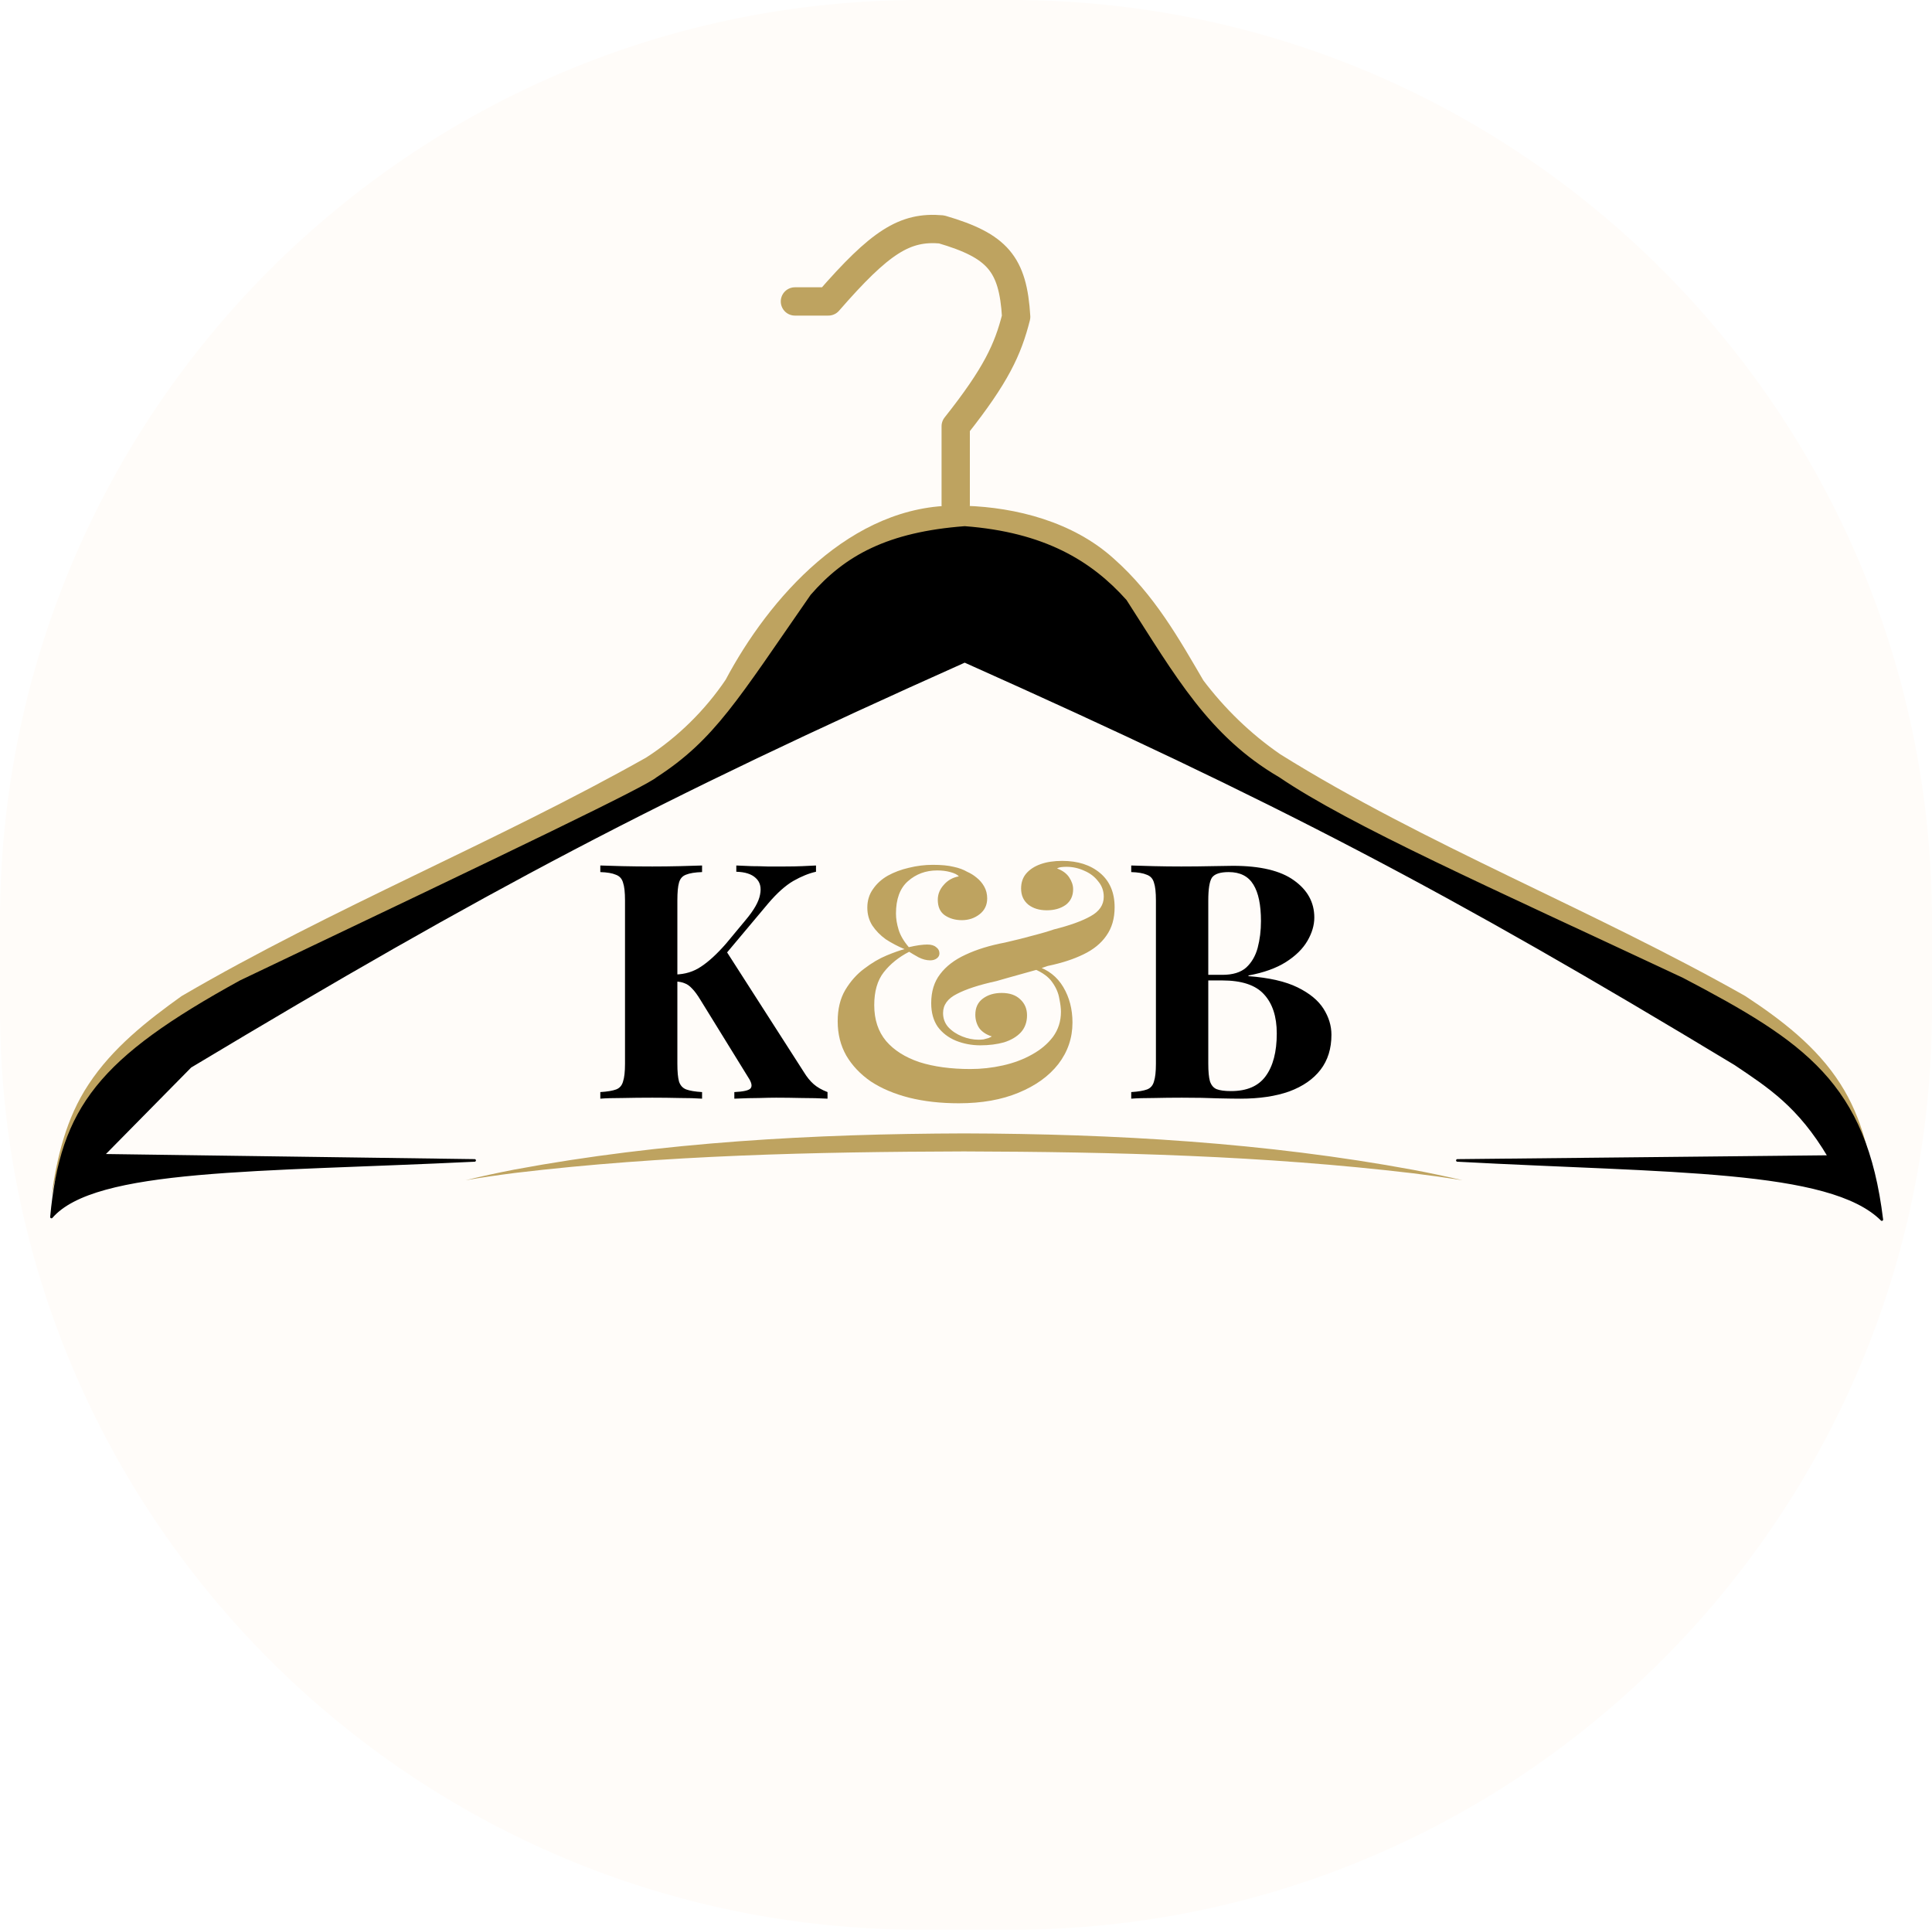
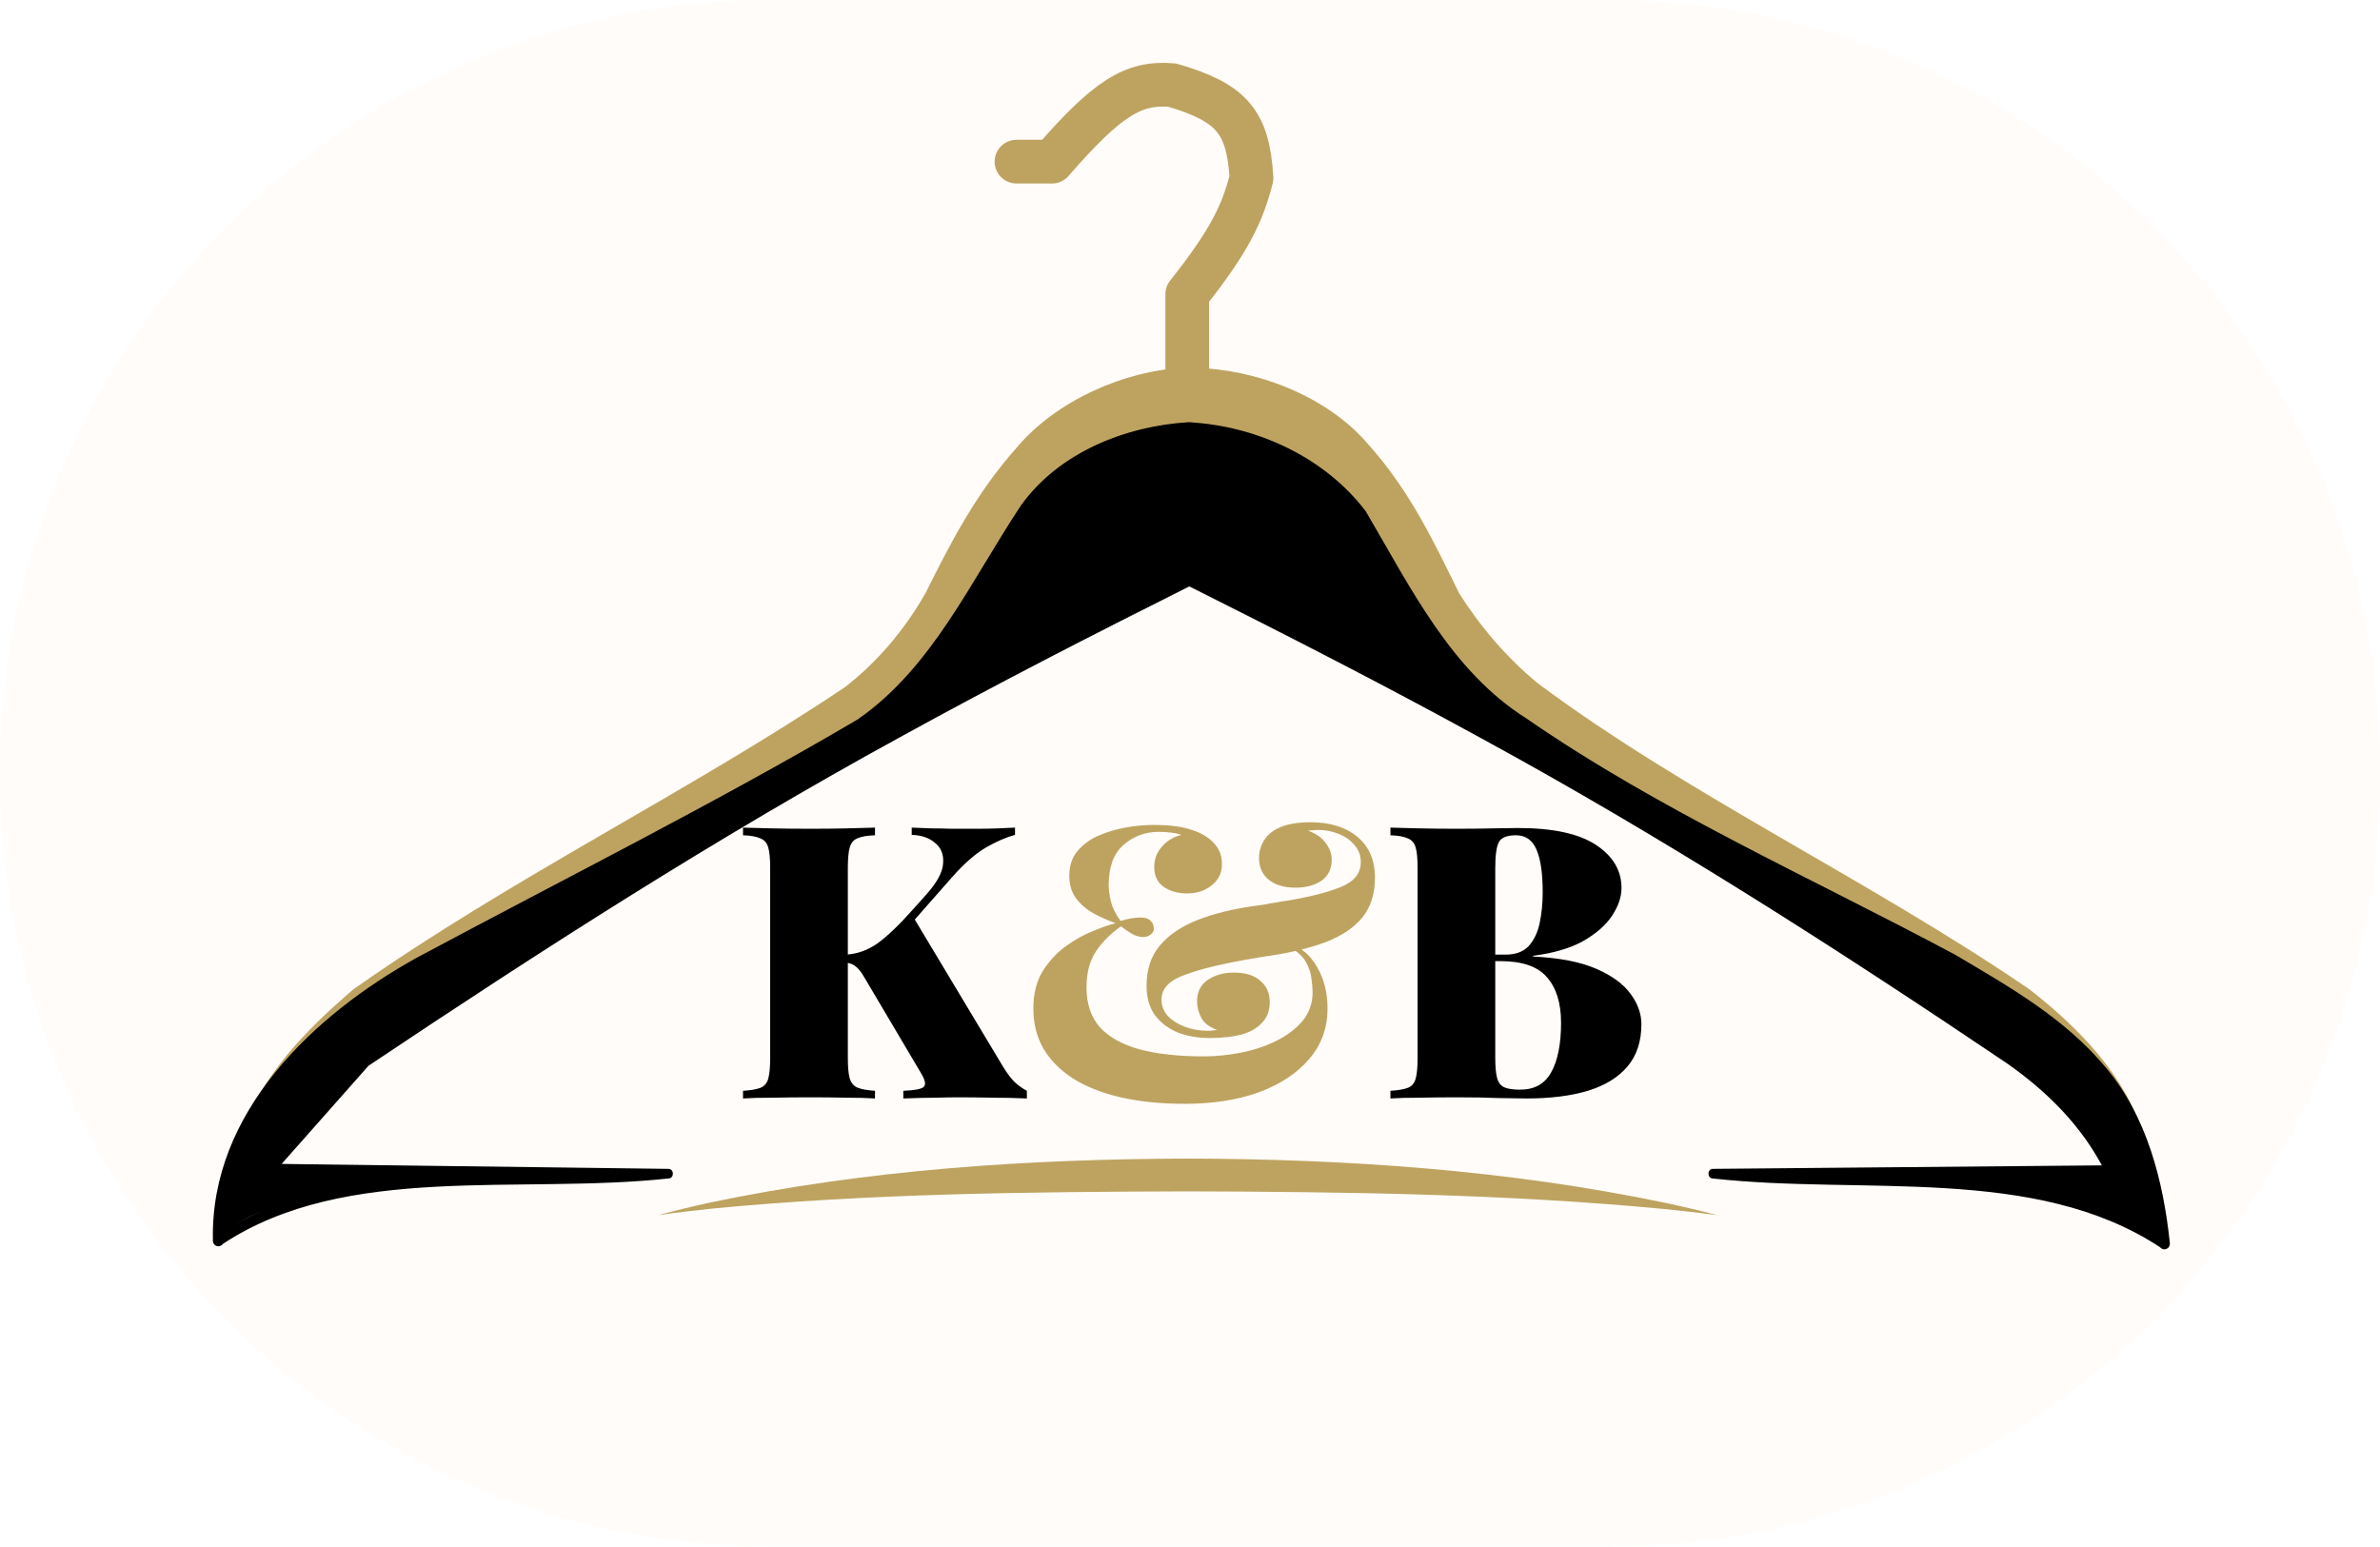
- <svg xmlns="http://www.w3.org/2000/svg" width="751" height="750" viewBox="0 0 751 750" fill="none">
-   <rect width="751" height="750" rx="358" fill="#FFFCF9" />
-   <path d="M20 465C20 465 20 465 20 465C23.176 450.081 27.917 435.234 37.066 423.304C46.803 410.435 60.292 401.097 74.033 392.43L73.763 392.592C134.081 361.982 198.026 339.453 258.536 307.418L258.945 307.182C273.336 298.455 285.779 286.733 295.448 272.919L295.733 272.473C314.111 241.017 337.486 213.54 373.635 213.477L372.742 213.496C373.357 213.515 373.966 213.538 374.569 213.564C412.109 212.429 435.869 239.807 454.249 272.925L454.808 273.756C464.454 286.118 476.172 297.024 489.325 305.583L489.344 305.595C549.916 341.172 614.017 362.53 675.282 392.632L675.064 392.51C689.252 400.669 703.042 409.88 712.689 423.034C721.654 435.087 726.255 449.994 729 465C729 465 729 465 729 465C727.363 449.851 723.862 434.438 715.354 421.21C706.194 406.786 692.34 396.246 678.379 387.093L678.161 386.971C618.889 353.438 553.778 328.173 497.649 293.138L497.668 293.15C486.074 285.167 475.923 275.292 467.458 264.033L468.017 264.863C458.395 248.426 448.776 231.125 432.93 217.1C417.075 202.77 394.931 197.197 375.303 196.58C374.631 196.551 373.953 196.525 373.27 196.504L372.378 196.524C330.685 195.824 298.719 232.776 281.992 264.333L282.276 263.886C274.122 276.017 263.401 286.584 251.066 294.501L251.475 294.264C192.886 327.29 129.619 352.691 70.795 387.011L70.524 387.173C57.101 396.786 43.689 407.338 34.423 421.447C25.722 434.551 22.071 449.911 20 465Z" fill="#BEA360" />
-   <path d="M74 414.5C189.315 345.316 255.165 310.559 375 257C496.692 311.406 562.247 345.705 674.5 413.5C687.624 422.341 699.246 429.678 711 449.5L566.5 451C649.017 455.457 711.355 453.935 731.5 474C725.077 421.348 701.449 405.38 654 380.5C578.576 345.149 524.757 321.334 497 302.5C469.486 286.438 456.54 263.1 437.5 233.5C423.904 218.28 405.64 207.326 375 205C345.279 207.26 328.773 216.238 315.5 231.5C287.187 272.229 278.196 287.799 255.5 302.5C251.103 306.197 204.399 328.676 93.5 381.5C38.908 411.509 23.938 430.46 20 473C36.866 453.519 100.182 455.104 184.5 451L40 449L74 414.5Z" fill="black" stroke="black" stroke-linejoin="round" />
-   <path d="M309 117.156H322C342.137 94.034 351.642 87.895 366 89.156C387.726 95.516 393.772 102.525 395 123.156C391.814 135.716 387.274 145.776 371.5 165.656V196.156" stroke="#BEA360" stroke-width="11" stroke-linecap="round" stroke-linejoin="round" />
-   <path d="M317.192 336.376V338.808C314.461 339.405 311.517 340.6 308.36 342.392C305.288 344.184 302.045 347.085 298.632 351.096L274.568 379.768L281.992 369.144L312.456 416.632C313.651 418.595 314.931 420.173 316.296 421.368C317.661 422.563 319.453 423.587 321.672 424.44V427C318.685 426.829 315.357 426.744 311.688 426.744C308.019 426.659 304.691 426.616 301.704 426.616C299.912 426.616 297.736 426.659 295.176 426.744C292.616 426.744 289.373 426.829 285.448 427V424.44C288.947 424.269 291.037 423.8 291.72 423.032C292.488 422.179 292.189 420.728 290.824 418.68L272.264 388.6C271.069 386.637 270.003 385.187 269.064 384.248C268.125 383.224 267.187 382.541 266.248 382.2C265.309 381.773 264.072 381.517 262.536 381.432V378.744C266.291 378.659 269.619 377.635 272.52 375.672C275.507 373.709 278.749 370.723 282.248 366.712L289.8 357.624C293.043 353.784 294.92 350.499 295.432 347.768C296.029 344.952 295.475 342.776 293.768 341.24C292.147 339.704 289.629 338.893 286.216 338.808V336.376C288.349 336.461 290.355 336.547 292.232 336.632C294.195 336.632 296.2 336.675 298.248 336.76C300.381 336.76 302.685 336.76 305.16 336.76C307.635 336.76 309.853 336.717 311.816 336.632C313.864 336.547 315.656 336.461 317.192 336.376ZM272.904 336.376V338.936C270.173 339.021 268.083 339.363 266.632 339.96C265.267 340.472 264.371 341.496 263.944 343.032C263.517 344.483 263.304 346.787 263.304 349.944V413.432C263.304 416.504 263.517 418.808 263.944 420.344C264.456 421.88 265.395 422.904 266.76 423.416C268.125 423.928 270.173 424.269 272.904 424.44V427C270.6 426.829 267.699 426.744 264.2 426.744C260.701 426.659 257.16 426.616 253.576 426.616C249.48 426.616 245.597 426.659 241.928 426.744C238.344 426.744 235.485 426.829 233.352 427V424.44C236.083 424.269 238.131 423.928 239.496 423.416C240.861 422.904 241.757 421.88 242.184 420.344C242.696 418.808 242.952 416.504 242.952 413.432V349.944C242.952 346.787 242.696 344.483 242.184 343.032C241.757 341.496 240.819 340.472 239.368 339.96C238.003 339.363 235.997 339.021 233.352 338.936V336.376C235.485 336.461 238.344 336.547 241.928 336.632C245.597 336.717 249.48 336.76 253.576 336.76C257.16 336.76 260.701 336.717 264.2 336.632C267.699 336.547 270.6 336.461 272.904 336.376ZM439.727 336.376C441.946 336.461 444.847 336.547 448.431 336.632C452.015 336.717 455.599 336.76 459.183 336.76C463.279 336.76 467.247 336.717 471.087 336.632C474.927 336.547 477.658 336.504 479.279 336.504C489.86 336.504 497.754 338.381 502.959 342.136C508.25 345.891 510.895 350.712 510.895 356.6C510.895 359.587 509.999 362.616 508.207 365.688C506.415 368.76 503.642 371.491 499.887 373.88C496.132 376.269 491.268 378.019 485.295 379.128V379.384C493.316 379.981 499.674 381.432 504.367 383.736C509.06 386.04 512.431 388.813 514.479 392.056C516.527 395.299 517.551 398.669 517.551 402.168C517.551 407.544 516.143 412.067 513.327 415.736C510.511 419.405 506.458 422.221 501.167 424.184C495.876 426.061 489.562 427 482.223 427C480.175 427 477.231 426.957 473.391 426.872C469.551 426.701 464.9 426.616 459.439 426.616C455.684 426.616 452.015 426.659 448.431 426.744C444.847 426.744 441.946 426.829 439.727 427V424.44C442.458 424.269 444.506 423.928 445.871 423.416C447.236 422.904 448.132 421.88 448.559 420.344C449.071 418.808 449.327 416.504 449.327 413.432V349.944C449.327 346.787 449.071 344.483 448.559 343.032C448.132 341.496 447.194 340.472 445.743 339.96C444.378 339.363 442.372 339.021 439.727 338.936V336.376ZM477.615 338.936C474.287 338.936 472.111 339.661 471.087 341.112C470.148 342.563 469.679 345.507 469.679 349.944V413.432C469.679 416.419 469.892 418.68 470.319 420.216C470.831 421.752 471.684 422.776 472.879 423.288C474.159 423.8 476.036 424.056 478.511 424.056C484.655 424.056 489.135 422.136 491.951 418.296C494.852 414.371 496.303 408.824 496.303 401.656C496.303 395.085 494.639 390.008 491.311 386.424C488.068 382.84 482.65 381.048 475.055 381.048H464.175C464.175 381.048 464.175 380.707 464.175 380.024C464.175 379.256 464.175 378.872 464.175 378.872H475.183C479.194 378.872 482.266 377.933 484.399 376.056C486.532 374.093 488.026 371.533 488.879 368.376C489.732 365.133 490.159 361.677 490.159 358.008C490.159 351.693 489.178 346.957 487.215 343.8C485.252 340.557 482.052 338.936 477.615 338.936Z" fill="black" />
-   <path d="M362.615 336.12C365.943 336.12 368.631 336.376 370.679 336.888C372.727 337.315 374.476 337.955 375.927 338.808C377.292 339.405 378.53 340.173 379.639 341.112C380.834 342.051 381.815 343.203 382.583 344.568C383.351 345.933 383.735 347.469 383.735 349.176C383.735 351.736 382.754 353.784 380.791 355.32C378.828 356.856 376.524 357.624 373.879 357.624C371.319 357.624 369.1 356.984 367.223 355.704C365.431 354.424 364.535 352.419 364.535 349.688C364.535 347.555 365.303 345.635 366.839 343.928C368.375 342.136 370.338 341.027 372.727 340.6C372.13 339.917 371.02 339.363 369.399 338.936C367.863 338.509 366.156 338.296 364.279 338.296C359.842 338.296 356.044 339.704 352.887 342.52C349.815 345.251 348.279 349.432 348.279 355.064C348.279 357.027 348.62 359.117 349.303 361.336C349.986 363.555 351.308 365.816 353.271 368.12C354.722 367.779 356.044 367.523 357.239 367.352C358.519 367.181 359.586 367.096 360.439 367.096C361.975 367.096 363.127 367.437 363.895 368.12C364.748 368.717 365.175 369.528 365.175 370.552C365.175 371.32 364.834 371.96 364.151 372.472C363.468 372.984 362.615 373.24 361.591 373.24C360.14 373.24 358.647 372.856 357.111 372.088C355.575 371.235 354.338 370.509 353.399 369.912C349.388 371.96 346.103 374.605 343.543 377.848C341.068 381.005 339.831 385.272 339.831 390.648C339.831 396.28 341.367 400.931 344.439 404.6C347.511 408.184 351.82 410.915 357.367 412.792C362.999 414.584 369.612 415.48 377.207 415.48C381.474 415.48 385.698 415.011 389.879 414.072C394.06 413.133 397.815 411.725 401.143 409.848C404.556 407.971 407.287 405.667 409.335 402.936C411.383 400.12 412.407 396.877 412.407 393.208C412.407 391.843 412.194 390.136 411.767 388.088C411.426 385.955 410.53 383.864 409.079 381.816C407.628 379.683 405.239 377.933 401.911 376.568L402.807 375.416C407.415 376.867 410.914 379.597 413.303 383.608C415.692 387.619 416.887 392.227 416.887 397.432C416.887 403.405 415.052 408.781 411.383 413.56C407.714 418.253 402.551 421.965 395.895 424.696C389.324 427.427 381.602 428.792 372.727 428.792C365.644 428.792 359.202 428.067 353.399 426.616C347.682 425.165 342.732 423.075 338.551 420.344C334.455 417.528 331.255 414.157 328.951 410.232C326.732 406.307 325.623 401.869 325.623 396.92C325.623 392.141 326.604 388.088 328.567 384.76C330.615 381.347 333.09 378.573 335.991 376.44C338.892 374.221 341.794 372.515 344.695 371.32C347.596 370.125 349.9 369.315 351.607 368.888C348.962 367.779 346.53 366.499 344.311 365.048C342.178 363.512 340.428 361.72 339.063 359.672C337.783 357.624 337.143 355.32 337.143 352.76C337.143 350.029 337.868 347.64 339.319 345.592C340.77 343.459 342.69 341.709 345.079 340.344C347.554 338.979 350.284 337.955 353.271 337.272C356.343 336.504 359.458 336.12 362.615 336.12ZM412.919 334.584C418.978 334.584 423.884 336.163 427.639 339.32C431.394 342.477 433.271 346.915 433.271 352.632C433.271 356.984 432.204 360.653 430.071 363.64C428.023 366.627 425.036 369.059 421.111 370.936C417.271 372.813 412.663 374.307 407.287 375.416C406.092 375.843 404.599 376.355 402.807 376.952C401.015 377.464 399.18 377.976 397.303 378.488C395.426 379 393.591 379.512 391.799 380.024C390.092 380.536 388.599 380.963 387.319 381.304C380.663 382.755 375.543 384.419 371.959 386.296C368.375 388.088 366.583 390.563 366.583 393.72C366.583 395.853 367.266 397.688 368.631 399.224C370.082 400.76 371.874 401.955 374.007 402.808C376.14 403.661 378.274 404.088 380.407 404.088C381.004 404.088 381.644 404.045 382.327 403.96C383.01 403.789 383.65 403.619 384.247 403.448C384.844 403.192 385.271 402.979 385.527 402.808C383.394 402.125 381.772 401.059 380.663 399.608C379.639 398.072 379.127 396.323 379.127 394.36C379.127 391.629 380.108 389.539 382.071 388.088C384.034 386.637 386.466 385.912 389.367 385.912C392.439 385.912 394.828 386.723 396.535 388.344C398.327 389.965 399.223 392.056 399.223 394.616C399.223 397.261 398.412 399.48 396.791 401.272C395.17 402.979 392.994 404.259 390.263 405.112C387.532 405.88 384.46 406.264 381.047 406.264C377.719 406.264 374.562 405.667 371.575 404.472C368.674 403.277 366.327 401.485 364.535 399.096C362.828 396.621 361.975 393.549 361.975 389.88C361.975 385.357 363.127 381.603 365.431 378.616C367.735 375.544 371.02 373.027 375.287 371.064C379.639 369.016 384.759 367.437 390.647 366.328C392.439 365.901 394.402 365.432 396.535 364.92C398.754 364.323 401.015 363.725 403.319 363.128C405.623 362.531 407.756 361.891 409.719 361.208C415.863 359.672 420.599 357.965 423.927 356.088C427.34 354.211 429.047 351.693 429.047 348.536C429.047 346.232 428.322 344.227 426.871 342.52C425.506 340.728 423.714 339.363 421.495 338.424C419.276 337.4 416.972 336.888 414.583 336.888C413.815 336.888 413.09 336.931 412.407 337.016C411.81 337.101 411.298 337.272 410.871 337.528C413.004 338.296 414.583 339.448 415.607 340.984C416.631 342.52 417.143 344.056 417.143 345.592C417.143 348.237 416.162 350.285 414.199 351.736C412.236 353.101 409.804 353.784 406.903 353.784C404.002 353.784 401.612 353.059 399.735 351.608C397.858 350.072 396.919 347.981 396.919 345.336C396.919 343.032 397.559 341.112 398.839 339.576C400.204 337.955 402.082 336.717 404.471 335.864C406.86 335.011 409.676 334.584 412.919 334.584Z" fill="#BEA360" />
-   <path d="M181 458.698C187.259 457.628 193.746 456.687 200.215 455.863C258.117 448.941 316.506 447.68 374.736 447.5C432.973 447.669 491.349 449.13 549.259 456.001C555.721 456.802 562.205 457.703 568.5 458.698C562.295 457.245 555.876 455.905 549.465 454.687C491.952 444.049 433.204 440.665 374.737 440.5C316.278 440.676 257.53 443.857 200.004 454.55C193.585 455.791 187.163 457.171 181 458.698Z" fill="#BEA360" />
+ <svg xmlns="http://www.w3.org/2000/svg" width="871" height="566" viewBox="0 0 871 566" fill="none">
+   <rect width="871" height="566" rx="283" fill="#FFFCF9" />
+   <path d="M372 59.156H385C405.137 36.034 414.642 29.895 429 31.156C450.726 37.516 456.772 44.525 458 65.156C454.814 77.716 450.274 87.776 434.5 107.656V138.156" stroke="#BEA360" stroke-width="16" stroke-linecap="round" stroke-linejoin="round" />
+   <path d="M80 455C83.319 438.979 87.75 423.01 96.081 409.384C105.747 393.345 120.405 381.341 135.726 370.319L135.27 370.639C195.981 335.299 261.283 308.735 322.313 271.168L322.976 270.717C338.571 259.691 351.261 245.351 360.95 229.25L361.321 228.567C379.408 193.91 399.345 161.877 435.673 161.449L434.007 161.491C434.605 161.513 435.196 161.539 435.779 161.569C473.871 160.692 493.357 192.578 511.665 229.09L512.4 230.373C522.087 244.823 534.1 258.09 548.151 268.739L548.181 268.762C609.665 310.841 674.827 335.778 736.807 370.711L736.435 370.467C752.284 380.835 767.173 392.792 776.665 409.148C784.792 422.89 789.084 438.912 792 455C790.851 438.697 788.317 422.118 781.211 406.771C772.93 388.485 757.971 374.003 742.565 361.949L742.193 361.704C683.597 321.767 616.987 290.506 562.819 250.088L562.849 250.112C551.368 240.683 541.648 229.251 533.6 216.515L534.335 217.799C525.239 199.358 516.396 180.082 500.713 162.59C485.244 144.469 459.142 135.078 437.157 134.604C436.44 134.567 435.719 134.536 434.993 134.509L433.327 134.551C411.734 135.646 386.744 146.403 372.181 163.699C357.168 180.484 347.716 198.946 338.679 217.16L339.05 216.477C331.403 230.037 321.184 242.301 309.024 251.616L309.687 251.165C251.921 289.96 187.871 320.901 129.73 361.777L129.274 362.097C114.58 374.702 100.086 388.978 91.568 406.946C84.234 422.195 81.558 438.724 80 455Z" fill="#BEA360" />
+   <path d="M134.038 389.085C249.434 312.443 315.33 273.939 435.249 214.606C557.027 274.877 622.628 312.874 734.96 387.978C748.093 397.771 759.723 405.9 771.486 427.859L626.884 429.52C709.46 434.458 771.841 432.772 792 455C785.573 396.672 761.928 378.982 714.446 351.42C638.968 312.258 585.112 285.876 557.335 265.011C529.802 247.217 516.847 221.363 497.793 188.572C484.188 171.711 465.911 159.577 435.249 157C405.508 159.504 388.99 169.449 375.708 186.357C347.375 231.477 338.378 248.725 315.665 265.011C311.265 269.107 264.529 294.009 153.552 352.528C98.921 385.772 83.941 406.766 80 453.892C96.877 432.311 160.239 434.067 244.616 429.52L100.014 427.305L134.038 389.085Z" fill="black" />
+   <path d="M435.249 214.606C399.262 232.23 363.64 250.184 328.438 269.22C261.337 305.296 196.944 346.037 133.351 388.051C133.296 388.088 133.155 388.211 133.111 388.26C121.732 400.966 110.354 413.674 98.977 426.382C98.085 427.381 98.653 428.67 99.993 428.693C148.191 429.565 196.39 430.426 244.589 431.274L244.521 427.769C189.184 433.938 128.729 419.824 78.354 452.605L82.082 454.066C81.608 408.324 117.016 375.649 154.738 354.477L154.616 354.546C209.03 325.508 263.437 298.725 317.335 266.804L317.093 267.002C345.526 247.027 359.534 215.078 377.818 187.682L377.667 187.896C390.985 169.615 413.048 160.932 435.459 159.491L435.04 159.491C435.654 159.543 436.263 159.598 436.867 159.658C459.796 161.502 481.814 171.823 495.855 190.137L495.639 189.824C511.977 217.546 527.114 248.895 556.005 267.069L555.863 266.971C605.698 301.29 660.589 325.368 713.391 353.453L713.296 353.4C753.67 373.677 788.64 408.254 789.92 455.229L793.55 453.594C743.06 420.929 682.46 434.063 626.989 427.766L626.904 431.278C675.104 430.615 723.303 429.939 771.502 429.251C772.674 429.241 773.264 428.236 772.713 427.201C764.367 410.71 750.671 397.25 735.699 386.987C735.689 386.979 735.657 386.957 735.647 386.95C672.721 345.063 608.755 304.74 542.12 269.115C506.887 250.153 471.234 232.235 435.249 214.606C471.086 232.534 506.592 250.733 541.667 269.95C608.003 306.058 671.619 346.762 734.273 389.005L734.221 388.968C749.18 399.397 762.092 412.259 770.258 428.516L771.47 426.466C723.268 426.886 675.066 427.319 626.864 427.763C624.758 427.787 624.677 431.149 626.779 431.275C681.832 437.431 744.669 426.28 790.45 456.406C791.954 458.062 794.327 456.995 794.08 454.771C791.672 432.127 785.73 408.565 770.536 390.539C755.502 372.514 735.116 360.996 715.595 349.44C715.576 349.429 715.519 349.397 715.5 349.388C662.828 321.229 607.57 296.743 558.807 263.052C558.779 263.031 558.695 262.972 558.665 262.953C531.197 245.698 516.369 215.31 499.948 187.321C499.909 187.254 499.781 187.068 499.732 187.008C485.062 167.721 461.099 156.503 437.356 154.682C436.729 154.62 436.096 154.562 435.459 154.509C435.374 154.502 435.124 154.502 435.04 154.509C412.089 155.861 387.708 165.446 373.749 184.818C373.716 184.859 373.626 184.987 373.598 185.032C355.309 212.585 341.2 244.198 314.238 263.02C314.187 263.057 314.042 263.175 313.996 263.218C262.258 293.677 206.506 321.573 152.487 350.51C152.463 350.523 152.389 350.564 152.365 350.579C114.771 371.449 76.944 407.083 77.918 453.718C77.73 455.981 80.248 456.969 81.646 455.179C126.762 425.45 189.902 437.213 244.71 431.272C246.809 431.159 246.744 427.799 244.642 427.767C196.44 427.138 148.238 426.521 100.035 425.917L101.051 428.228C112.357 415.457 123.662 402.684 134.965 389.911L134.725 390.12C198.049 347.744 262.096 306.616 328.893 270.054C363.935 250.763 399.41 232.528 435.249 214.606ZM435.249 214.606" fill="black" />
+   <path d="M371.46 302.88V305.54C368.287 306.38 364.74 307.92 360.82 310.16C356.993 312.4 352.887 315.993 348.5 320.94L322.74 350.2L334.08 335.36L367.26 390.66C368.473 392.62 369.687 394.253 370.9 395.56C372.113 396.867 373.747 398.08 375.8 399.2V402C371.88 401.813 367.68 401.72 363.2 401.72C358.813 401.627 354.613 401.58 350.6 401.58C348.453 401.58 345.793 401.627 342.62 401.72C339.447 401.72 335.433 401.813 330.58 402V399.2C334.967 399.013 337.487 398.5 338.14 397.66C338.887 396.82 338.56 395.233 337.16 392.9L316.86 358.6C315.927 356.92 315.087 355.66 314.34 354.82C313.593 353.98 312.847 353.373 312.1 353C311.447 352.627 310.56 352.393 309.44 352.3V349.36C313.547 349.173 317.42 347.82 321.06 345.3C324.7 342.687 329.087 338.487 334.22 332.7L338.98 327.38C342.9 322.993 344.953 319.213 345.14 316.04C345.42 312.773 344.44 310.253 342.2 308.48C340.053 306.613 337.207 305.633 333.66 305.54V302.88C336.273 302.973 338.7 303.067 340.94 303.16C343.273 303.16 345.7 303.207 348.22 303.3C350.833 303.3 353.867 303.3 357.32 303.3C360.307 303.3 362.92 303.253 365.16 303.16C367.493 303.067 369.593 302.973 371.46 302.88ZM320.22 302.88V305.68C317.42 305.773 315.273 306.147 313.78 306.8C312.38 307.36 311.447 308.48 310.98 310.16C310.513 311.747 310.28 314.267 310.28 317.72V387.16C310.28 390.52 310.513 393.04 310.98 394.72C311.54 396.4 312.52 397.52 313.92 398.08C315.32 398.64 317.42 399.013 320.22 399.2V402C317.513 401.813 314.013 401.72 309.72 401.72C305.52 401.627 301.227 401.58 296.84 401.58C291.8 401.58 287.04 401.627 282.56 401.72C278.173 401.72 274.627 401.813 271.92 402V399.2C274.813 399.013 276.96 398.64 278.36 398.08C279.76 397.52 280.693 396.4 281.16 394.72C281.627 393.04 281.86 390.52 281.86 387.16V317.72C281.86 314.267 281.627 311.747 281.16 310.16C280.693 308.48 279.713 307.36 278.22 306.8C276.82 306.147 274.72 305.773 271.92 305.68V302.88C274.627 302.973 278.173 303.067 282.56 303.16C287.04 303.253 291.8 303.3 296.84 303.3C301.227 303.3 305.52 303.253 309.72 303.16C314.013 303.067 317.513 302.973 320.22 302.88ZM508.854 302.88C511.56 302.973 515.107 303.067 519.494 303.16C523.974 303.253 528.454 303.3 532.934 303.3C537.6 303.3 542.08 303.253 546.374 303.16C550.667 303.067 553.7 303.02 555.474 303.02C568.26 303.02 577.78 305.073 584.034 309.18C590.287 313.287 593.414 318.56 593.414 325C593.414 328.267 592.247 331.673 589.914 335.22C587.58 338.673 584.034 341.753 579.274 344.46C574.514 347.073 568.447 348.847 561.074 349.78V350.06C570.687 350.527 578.387 352.02 584.174 354.54C589.96 357.06 594.16 360.14 596.774 363.78C599.387 367.327 600.694 371.013 600.694 374.84C600.694 381.093 599.014 386.227 595.654 390.24C592.294 394.253 587.44 397.24 581.094 399.2C574.84 401.067 567.374 402 558.694 402C556.454 402 553.14 401.953 548.754 401.86C544.46 401.673 539.28 401.58 533.214 401.58C528.547 401.58 523.974 401.627 519.494 401.72C515.107 401.72 511.56 401.813 508.854 402V399.2C511.747 399.013 513.894 398.64 515.294 398.08C516.694 397.52 517.627 396.4 518.094 394.72C518.56 393.04 518.794 390.52 518.794 387.16V317.72C518.794 314.267 518.56 311.747 518.094 310.16C517.627 308.48 516.647 307.36 515.154 306.8C513.754 306.147 511.654 305.773 508.854 305.68V302.88ZM554.774 305.68C551.6 305.68 549.547 306.473 548.614 308.06C547.68 309.647 547.214 312.867 547.214 317.72V387.16C547.214 390.427 547.447 392.9 547.914 394.58C548.38 396.26 549.267 397.38 550.574 397.94C551.88 398.5 553.794 398.78 556.314 398.78C561.54 398.78 565.32 396.68 567.654 392.48C570.08 388.187 571.294 382.12 571.294 374.28C571.294 367.093 569.567 361.54 566.114 357.62C562.754 353.7 557.107 351.74 549.174 351.74H538.954C538.954 351.74 538.954 351.367 538.954 350.62C538.954 349.78 538.954 349.36 538.954 349.36H550.994C554.634 349.36 557.434 348.333 559.394 346.28C561.354 344.133 562.707 341.333 563.454 337.88C564.2 334.333 564.574 330.553 564.574 326.54C564.574 319.633 563.827 314.453 562.334 311C560.84 307.453 558.32 305.68 554.774 305.68Z" fill="black" />
+   <path d="M421.987 301.9C425.627 301.9 428.52 302.087 430.667 302.46C432.814 302.74 434.774 303.207 436.547 303.86C438.134 304.327 439.72 305.073 441.307 306.1C442.987 307.127 444.387 308.48 445.507 310.16C446.627 311.84 447.187 313.893 447.187 316.32C447.187 319.493 445.927 322.06 443.407 324.02C440.98 325.98 437.994 326.96 434.447 326.96C431.087 326.96 428.24 326.167 425.907 324.58C423.574 322.993 422.407 320.52 422.407 317.16C422.407 314.547 423.294 312.167 425.067 310.02C426.934 307.78 429.36 306.287 432.347 305.54C431.414 305.167 430.154 304.887 428.567 304.7C427.074 304.513 425.58 304.42 424.087 304.42C419.14 304.42 414.847 306.007 411.207 309.18C407.567 312.353 405.747 317.253 405.747 323.88C405.747 325.653 406.027 327.707 406.587 330.04C407.147 332.28 408.314 334.613 410.087 337.04C411.674 336.573 413.027 336.247 414.147 336.06C415.267 335.873 416.34 335.78 417.367 335.78C419.047 335.78 420.26 336.153 421.007 336.9C421.847 337.647 422.267 338.627 422.267 339.84C422.267 340.773 421.847 341.52 421.007 342.08C420.26 342.64 419.374 342.92 418.347 342.92C416.854 342.92 415.36 342.453 413.867 341.52C412.374 340.587 411.16 339.747 410.227 339C406.494 341.613 403.46 344.647 401.127 348.1C398.794 351.553 397.627 355.987 397.627 361.4C397.627 367.373 399.26 372.227 402.527 375.96C405.887 379.6 410.787 382.307 417.227 384.08C423.667 385.76 431.46 386.6 440.607 386.6C445.087 386.6 449.66 386.133 454.327 385.2C458.994 384.267 463.287 382.82 467.207 380.86C471.127 378.9 474.3 376.473 476.727 373.58C479.154 370.593 480.367 367.093 480.367 363.08C480.367 361.773 480.227 360.14 479.947 358.18C479.76 356.22 479.107 354.213 477.987 352.16C476.867 350.107 474.954 348.333 472.247 346.84L472.667 345.72C476.494 346.933 479.62 349.687 482.047 353.98C484.567 358.273 485.827 363.313 485.827 369.1C485.827 376.193 483.587 382.353 479.107 387.58C474.627 392.807 468.467 396.867 460.627 399.76C452.787 402.56 443.827 403.96 433.747 403.96C424.88 403.96 416.994 403.167 410.087 401.58C403.274 399.993 397.487 397.707 392.727 394.72C387.967 391.64 384.327 387.953 381.807 383.66C379.38 379.367 378.167 374.513 378.167 369.1C378.167 363.78 379.287 359.253 381.527 355.52C383.86 351.787 386.707 348.707 390.067 346.28C393.427 343.853 396.787 341.987 400.147 340.68C403.507 339.28 406.214 338.347 408.267 337.88C405.467 336.853 402.76 335.64 400.147 334.24C397.534 332.747 395.387 330.88 393.707 328.64C392.12 326.4 391.327 323.693 391.327 320.52C391.327 316.973 392.26 314.033 394.127 311.7C396.087 309.273 398.607 307.36 401.687 305.96C404.86 304.56 408.22 303.533 411.767 302.88C415.314 302.227 418.72 301.9 421.987 301.9ZM479.667 300.92C486.76 300.92 492.454 302.693 496.747 306.24C501.04 309.787 503.187 314.78 503.187 321.22C503.187 327.1 501.647 331.953 498.567 335.78C495.487 339.513 491.054 342.5 485.267 344.74C479.574 346.887 472.714 348.567 464.687 349.78C463.847 349.873 462.96 350.013 462.027 350.2C461.187 350.293 460.347 350.433 459.507 350.62C458.667 350.713 457.827 350.853 456.987 351.04C456.24 351.133 455.447 351.273 454.607 351.46C444.9 353.233 437.527 355.147 432.487 357.2C427.54 359.16 425.067 362.053 425.067 365.88C425.067 368.12 425.86 370.127 427.447 371.9C429.127 373.58 431.227 374.887 433.747 375.82C436.36 376.753 439.02 377.22 441.727 377.22C442.194 377.22 442.614 377.22 442.987 377.22C443.454 377.127 443.874 377.08 444.247 377.08C444.714 376.987 445.134 376.94 445.507 376.94C442.614 375.913 440.654 374.42 439.627 372.46C438.6 370.5 438.087 368.493 438.087 366.44C438.087 362.987 439.394 360.373 442.007 358.6C444.62 356.827 447.84 355.94 451.667 355.94C455.774 355.94 458.947 356.92 461.187 358.88C463.52 360.84 464.687 363.453 464.687 366.72C464.687 369.8 463.754 372.32 461.887 374.28C460.114 376.24 457.594 377.687 454.327 378.62C451.06 379.46 447.187 379.88 442.707 379.88C438.32 379.88 434.354 379.18 430.807 377.78C427.354 376.287 424.6 374.14 422.547 371.34C420.587 368.54 419.607 365.04 419.607 360.84C419.607 354.867 421.194 349.967 424.367 346.14C427.634 342.22 432.207 339.093 438.087 336.76C443.967 334.427 450.874 332.7 458.807 331.58C460.207 331.393 461.56 331.207 462.867 331.02C464.174 330.74 465.48 330.507 466.787 330.32C468.187 330.04 469.587 329.807 470.987 329.62C479.014 328.313 485.5 326.68 490.447 324.72C495.487 322.76 498.007 319.68 498.007 315.48C498.007 313.053 497.214 310.953 495.627 309.18C494.134 307.407 492.174 306.053 489.747 305.12C487.414 304.187 484.987 303.72 482.467 303.72C481.814 303.72 481.16 303.767 480.507 303.86C479.854 303.86 479.247 303.907 478.687 304C481.58 305.027 483.727 306.52 485.127 308.48C486.62 310.44 487.367 312.447 487.367 314.5C487.367 317.953 486.107 320.567 483.587 322.34C481.067 324.02 477.894 324.86 474.067 324.86C469.96 324.86 466.694 323.88 464.267 321.92C461.934 319.96 460.767 317.347 460.767 314.08C460.767 311.56 461.42 309.32 462.727 307.36C464.034 305.307 466.087 303.72 468.887 302.6C471.687 301.48 475.28 300.92 479.667 300.92Z" fill="#BEA360" />
+   <path d="M241 444.698C247.293 443.791 253.803 443.007 260.29 442.333C318.326 436.756 376.588 436.181 434.735 436C492.891 436.171 551.133 436.945 609.186 442.471C615.665 443.122 622.173 443.867 628.5 444.698C622.327 443.082 615.932 441.585 609.539 440.218C552.168 428.235 493.286 424.164 434.738 424C376.197 424.175 317.321 428.042 259.929 440.081C253.528 441.471 247.129 443.008 241 444.698Z" fill="#BEA360" />
</svg>
